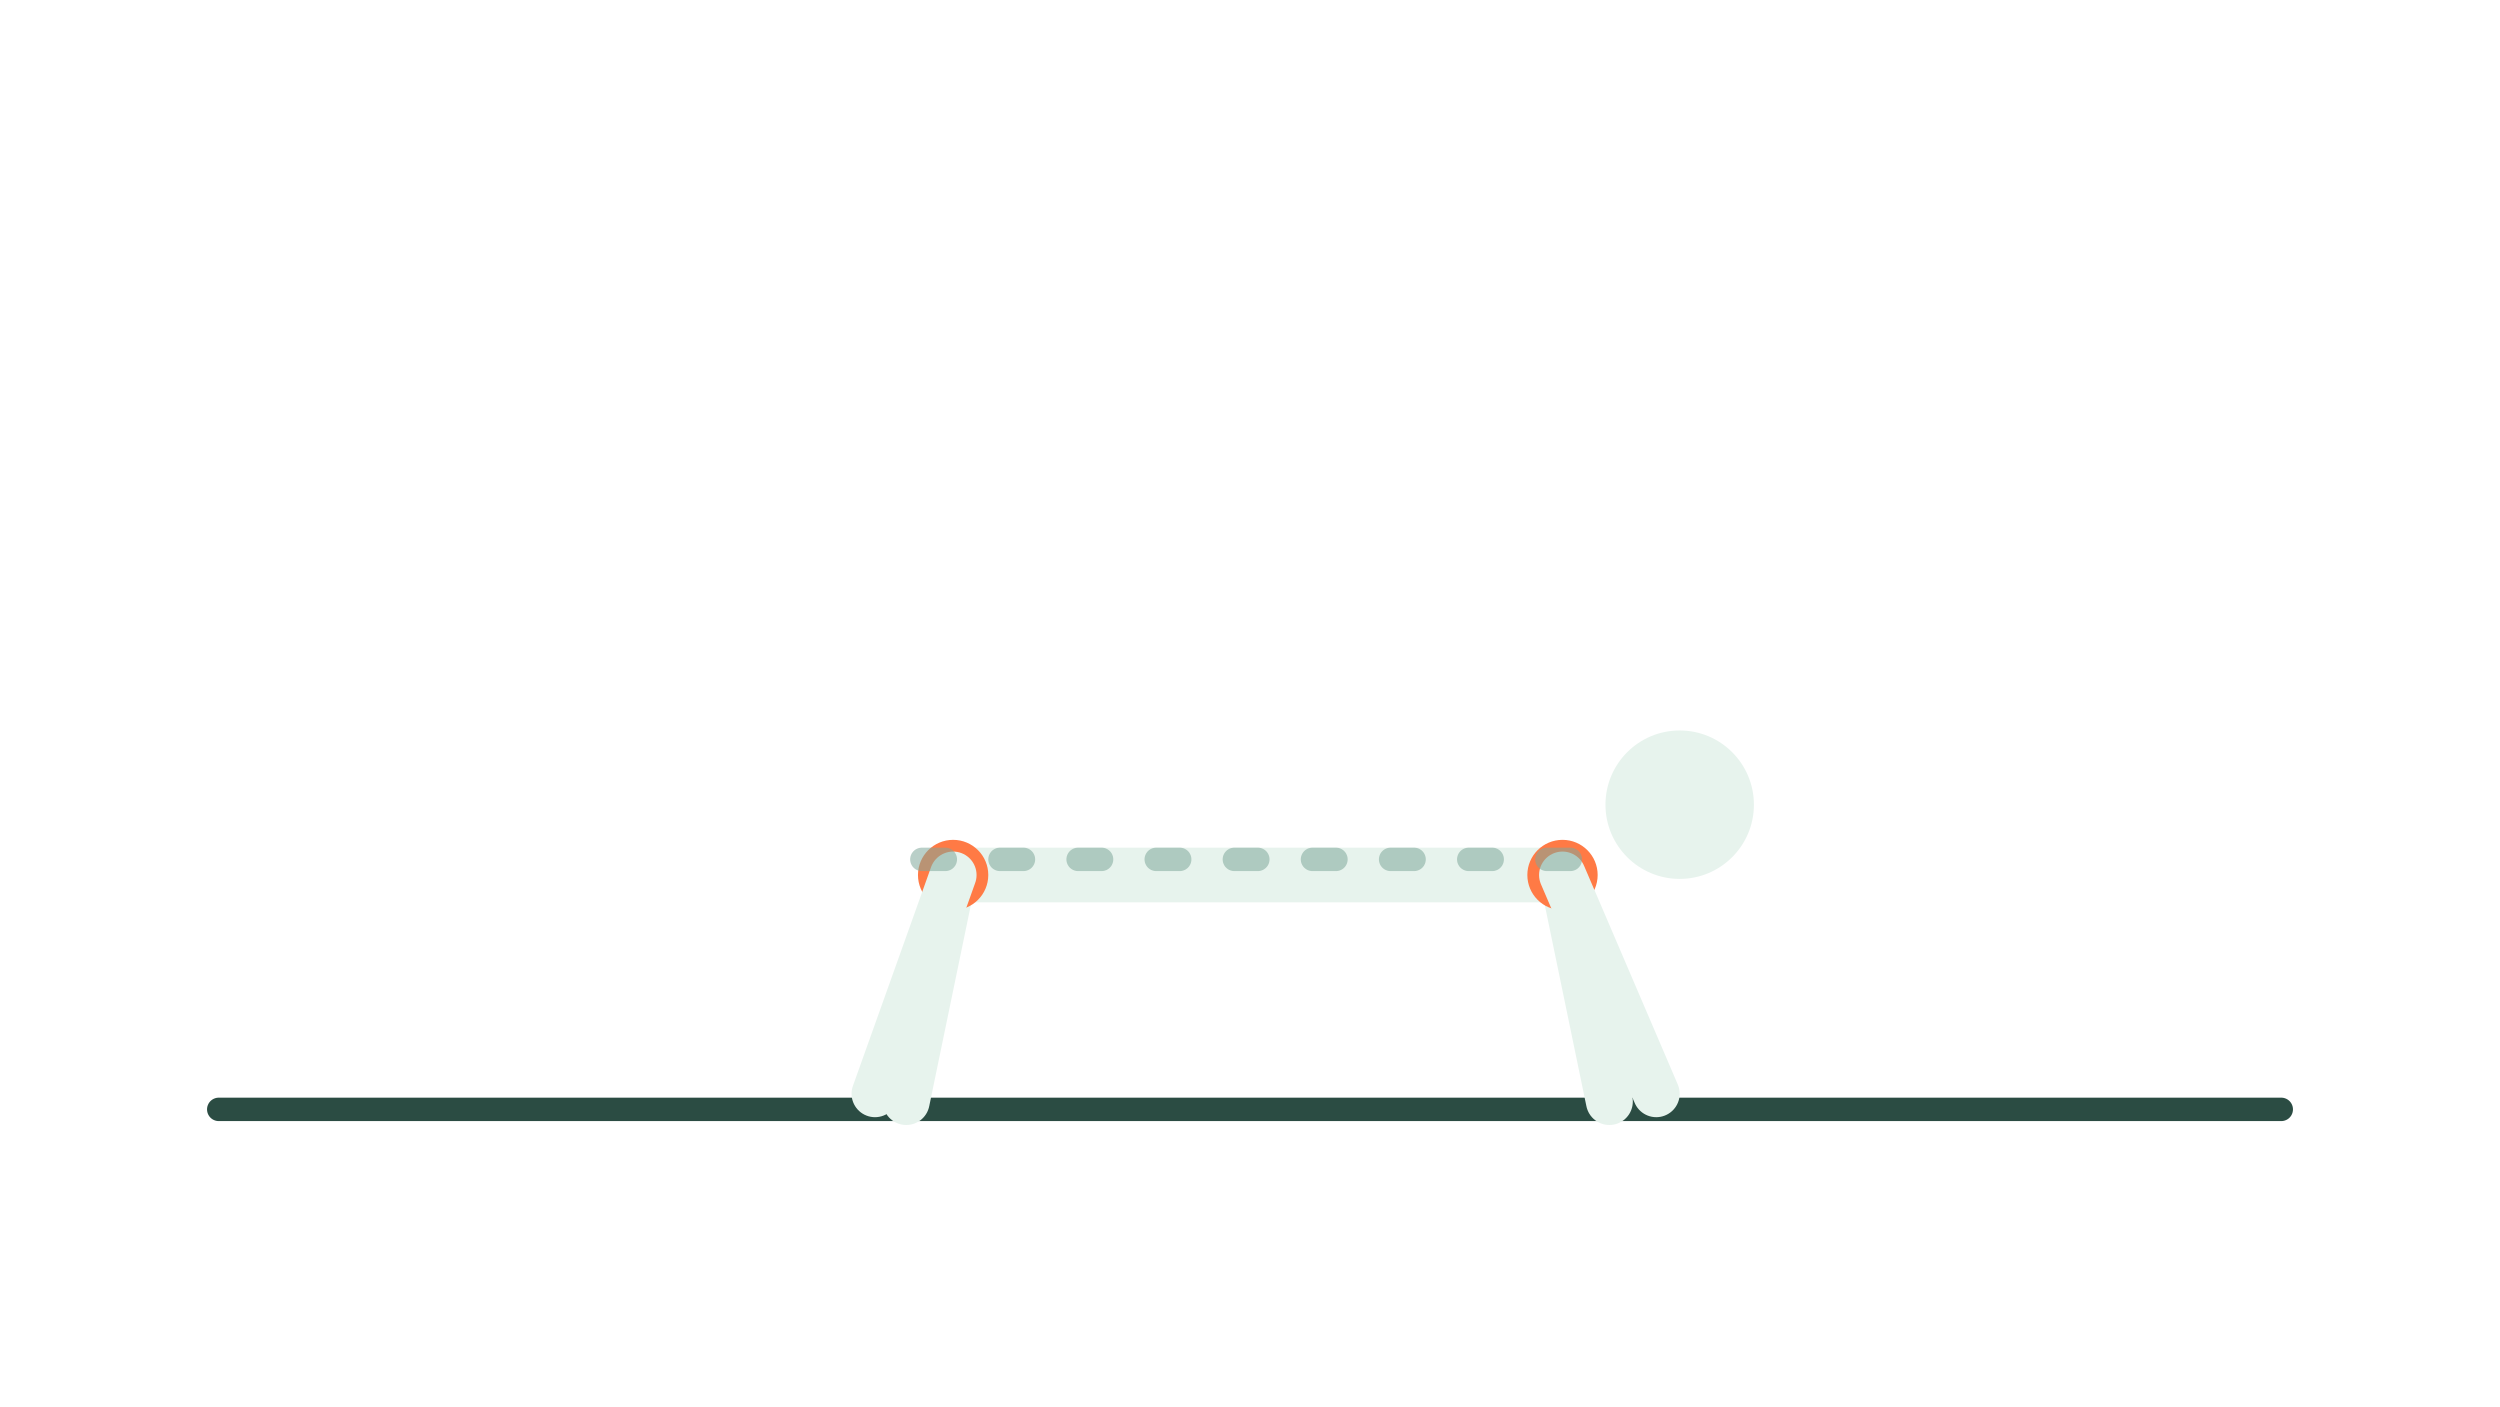
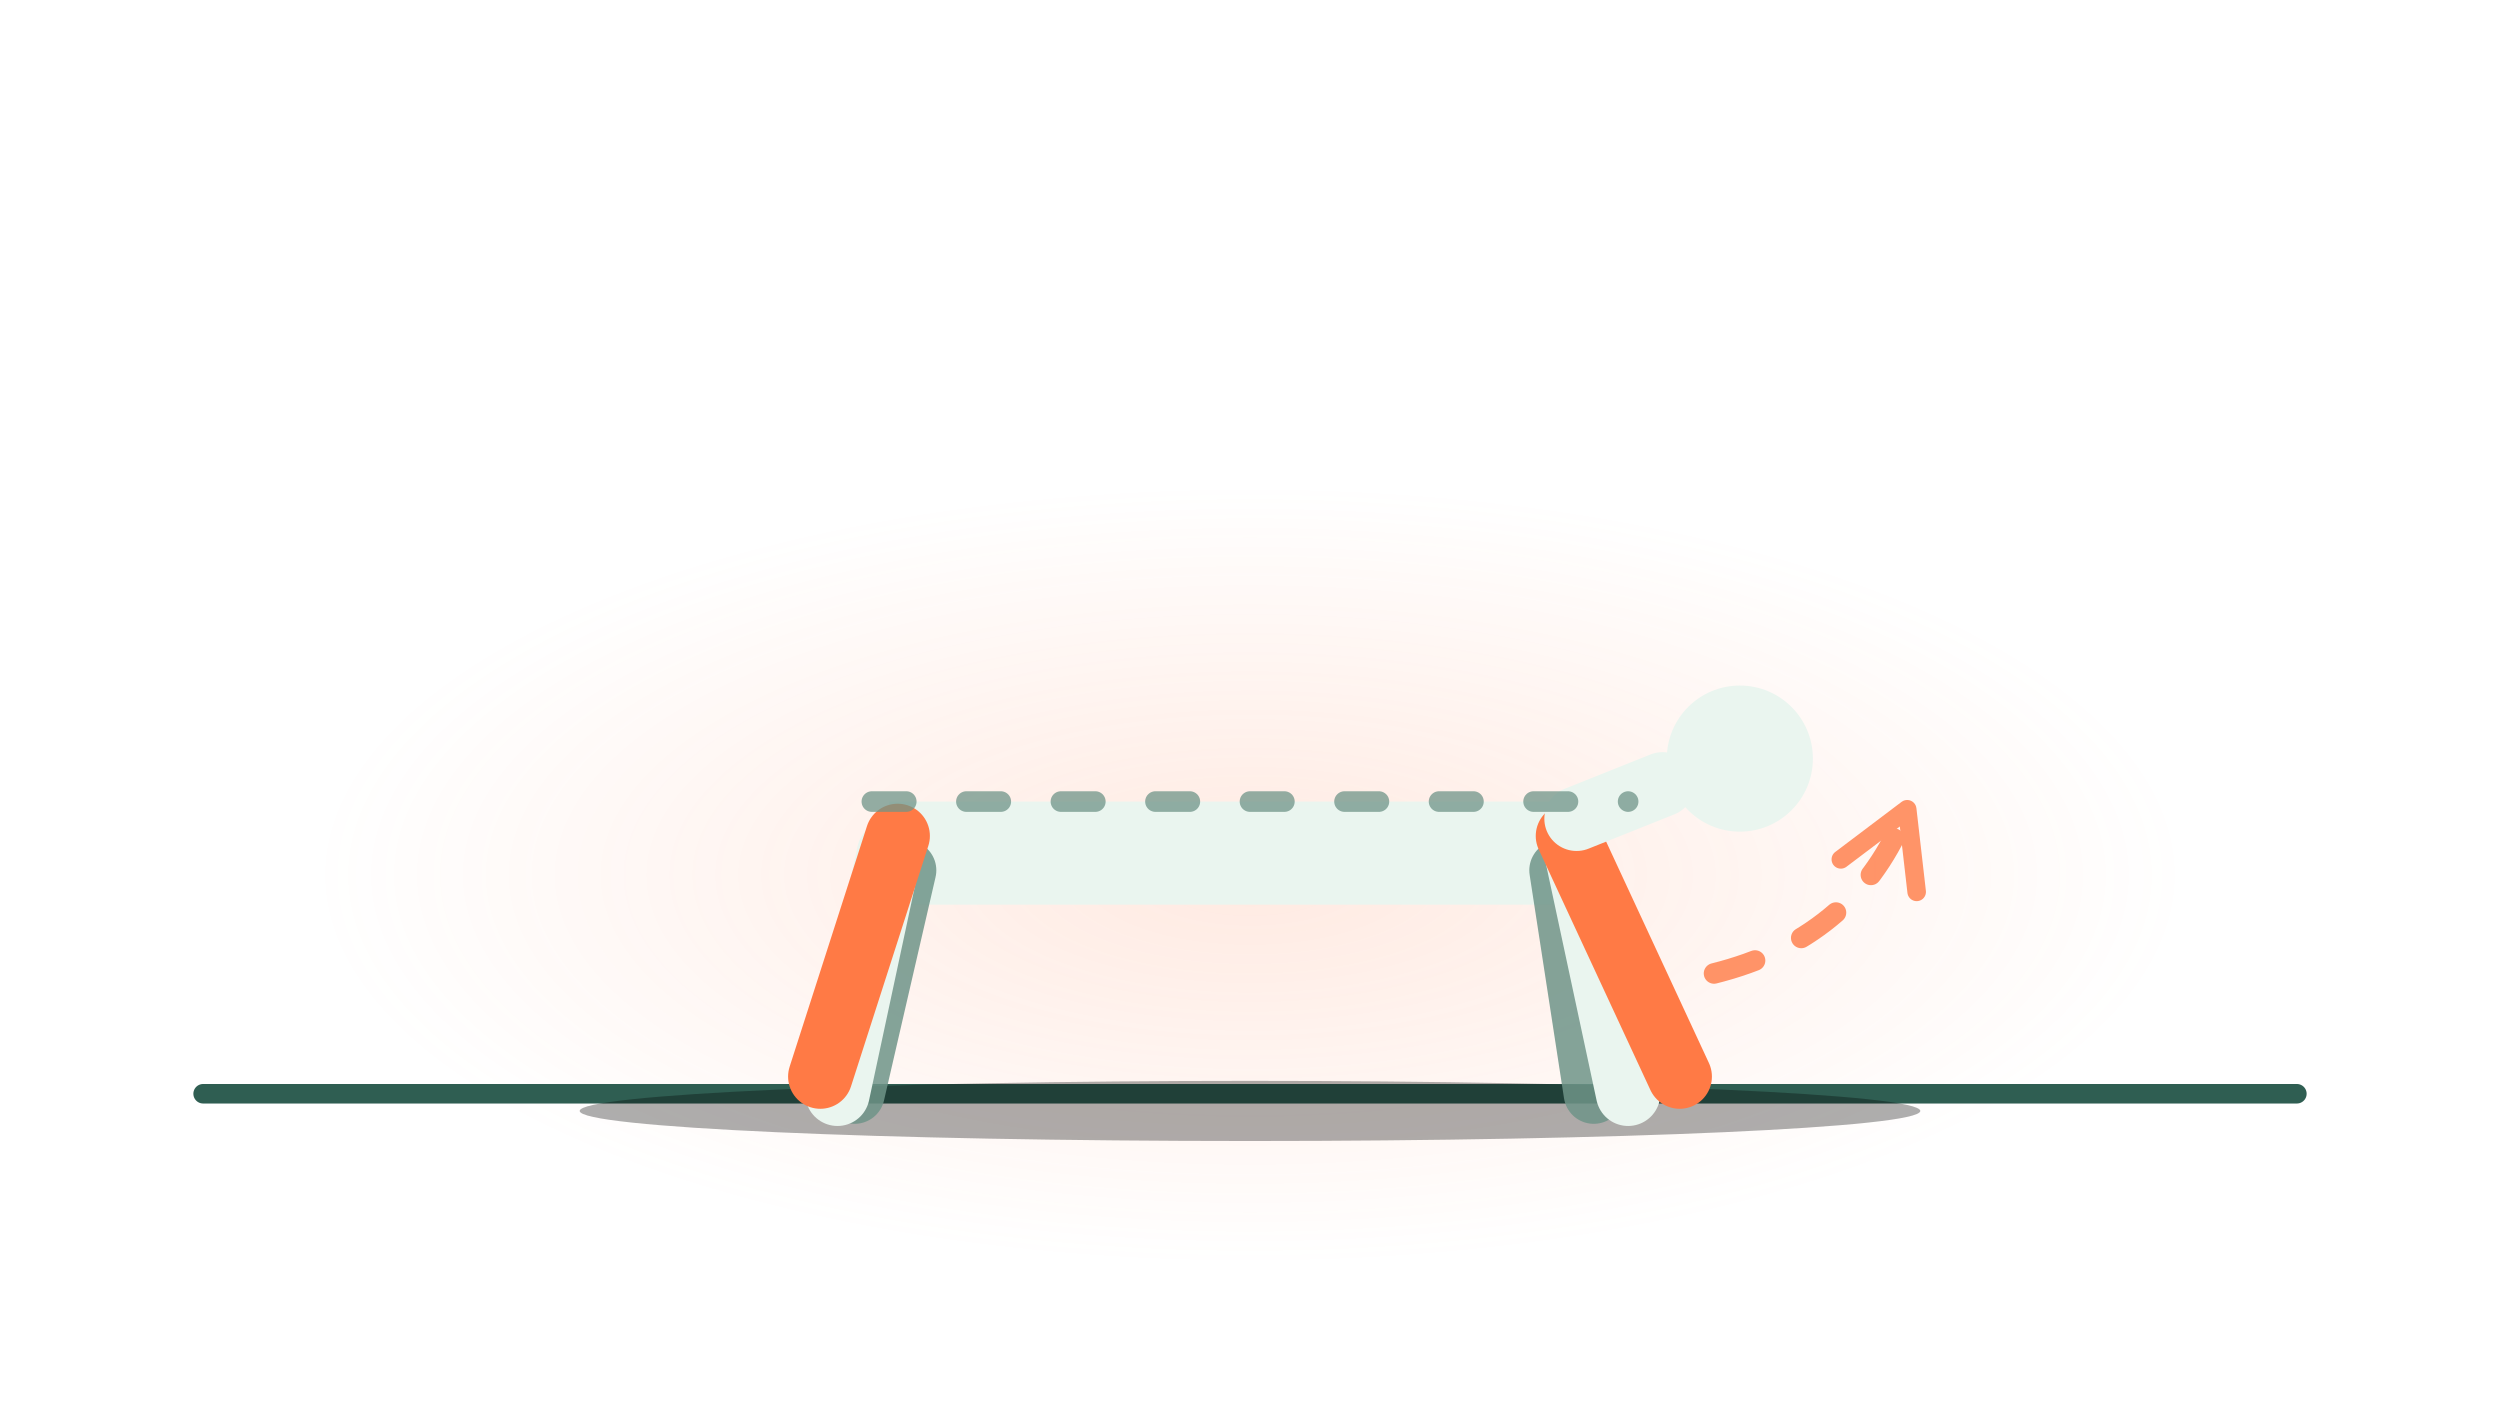
<svg xmlns="http://www.w3.org/2000/svg" viewBox="0 0 320 180" width="320" height="180" role="img" aria-label="Bird dog: opposite arm and leg reach long while the hips stay level">
+   <defs>
+     <marker id="a" viewBox="0 0 10 10" refX="7" refY="5" markerWidth="5" markerHeight="5" orient="auto-start-reverse">
+       <path d="M1 1 L8 5 L1 9" fill="none" stroke="#ff7a45" stroke-width="1.8" stroke-linecap="round" stroke-linejoin="round" />
+     </marker>
+     <radialGradient id="pool" cx="50%" cy="50%" r="50%">
+       <stop offset="0" stop-color="#ff7a45" stop-opacity=".16" />
+       <stop offset="1" stop-color="#ff7a45" stop-opacity="0" />
+     </radialGradient>
+   </defs>
  <style>
-   .f{fill:none;stroke:#e7f3ed;stroke-width:7;stroke-linecap:round;stroke-linejoin:round}
-   .l{fill:none;stroke:#e7f3ed;stroke-width:6;stroke-linecap:round;stroke-linejoin:round}
-   .ghost{fill:none;stroke:#7fa79a;stroke-width:3;stroke-linecap:round;stroke-dasharray:3 7;opacity:.55}
-   .head{fill:#e7f3ed;stroke:none}
-   .mat{stroke:#2b4c43;stroke-width:3;stroke-linecap:round}
-   .joint{fill:#0d2b24;stroke:#ff7a45;stroke-width:2.2}
-   .glow{fill:none;stroke:#ff7a45;stroke-width:3;stroke-linecap:round;opacity:.85}
+   .near{fill:none;stroke:#eaf5ef;stroke-width:7.5;stroke-linecap:round;stroke-linejoin:round}
+   .far{fill:none;stroke:#6f9488;stroke-width:7;stroke-linecap:round;stroke-linejoin:round;opacity:.85}
+   .move{fill:none;stroke:#ff7a45;stroke-width:7.5;stroke-linecap:round;stroke-linejoin:round}
+   .torso{fill:#eaf5ef;stroke:none}
+   .torsofar{fill:#6f9488;stroke:none;opacity:.9}
+   .head{fill:#eaf5ef;stroke:none}
+   .headfar{fill:#6f9488;stroke:none;opacity:.9}
+   .mat{stroke:#2f5e52;stroke-width:2.5;stroke-linecap:round}
+   .shadow{fill:#000000;opacity:.32}
+   .ref{fill:none;stroke:#6f9488;stroke-width:2.4;stroke-linecap:round;stroke-dasharray:4 7;opacity:.75}
+   .arc{fill:none;stroke:#ff7a45;stroke-width:2.4;stroke-linecap:round;stroke-dasharray:5 6;opacity:.8}
+   .glow{fill:none;stroke:#ff7a45;stroke-width:3;stroke-linecap:round;opacity:.8}
  g[data-o]{transform-box:view-box}
  @media (prefers-reduced-motion: reduce){ *{animation:none !important} }

  .armR{animation:armR 4s ease-in-out infinite}
  .legR{animation:legR 4s ease-in-out infinite}
-   @keyframes armR{0%,18%{transform:rotate(0)}44%,62%{transform:rotate(-88deg)}86%,100%{transform:rotate(0)}}
-   @keyframes legR{0%,18%{transform:rotate(0)}44%,62%{transform:rotate(88deg)}86%,100%{transform:rotate(0)}}
+   @keyframes armR{0%,18%{transform:rotate(0)}44%,62%{transform:rotate(-86deg)}86%,100%{transform:rotate(0)}}
+   @keyframes legR{0%,18%{transform:rotate(0)}44%,62%{transform:rotate(86deg)}86%,100%{transform:rotate(0)}}
</style>
-   <line class="mat" x1="28" y1="142" x2="292" y2="142" />
-   <line class="f" x1="122" y1="112" x2="200" y2="112" />
-   <circle class="head" cx="215" cy="103" r="9.5" />
-   <line class="l" x1="200" y1="112" x2="206" y2="141" />
-   <line class="l" x1="122" y1="112" x2="116" y2="141" />
-   <circle class="joint" cx="122" cy="112" r="3.4" />
-   <circle class="joint" cx="200" cy="112" r="3.4" />
-   <g data-o="1" style="transform-origin:200px 112px" class="armR">
-     <line class="l" x1="200" y1="112" x2="212" y2="140" />
+   <ellipse cx="160" cy="112" rx="120" ry="50" fill="url(#pool)" />
+   <line class="mat" x1="26" y1="140" x2="294" y2="140" />
+   <g transform="translate(160 140) scale(1.1) translate(-160 -140)">
+     <ellipse class="shadow" cx="160" cy="142" rx="78" ry="3.5" />
+     <path class="torso" d="M118 106 L198 106 L198 118 L118 118 Z" />
+     <line class="far" x1="196" y1="114" x2="200" y2="140" />
+     <line class="far" x1="120" y1="114" x2="114" y2="140" />
+     <line class="near" x1="198" y1="112" x2="204" y2="140" />
+     <line class="near" x1="118" y1="112" x2="112" y2="140" />
+     <g data-o="1" style="transform-origin:197px 110px" class="armR">
+       <line class="move" x1="197" y1="110" x2="210" y2="138" />
+     </g>
+     <g data-o="1" style="transform-origin:119px 110px" class="legR">
+       <line class="move" x1="119" y1="110" x2="110" y2="138" />
+     </g>
+     <line class="near" x1="198" y1="108" x2="208" y2="104" stroke-width="5" />
+     <circle class="head" cx="217" cy="101" r="8.5" />
+     <line class="ref" x1="116" y1="106" x2="204" y2="106" />
+     <path class="arc" d="M214 126 q16 -4 22 -18" marker-end="url(#a)">
+       <animate attributeName="opacity" values="0;.9;0" dur="4s" repeatCount="indefinite" />
+     </path>
  </g>
-   <g data-o="1" style="transform-origin:122px 112px" class="legR">
-     <line class="l" x1="122" y1="112" x2="112" y2="140" />
-   </g>
-   <line class="ghost" x1="118" y1="110" x2="206" y2="110" />
</svg>
